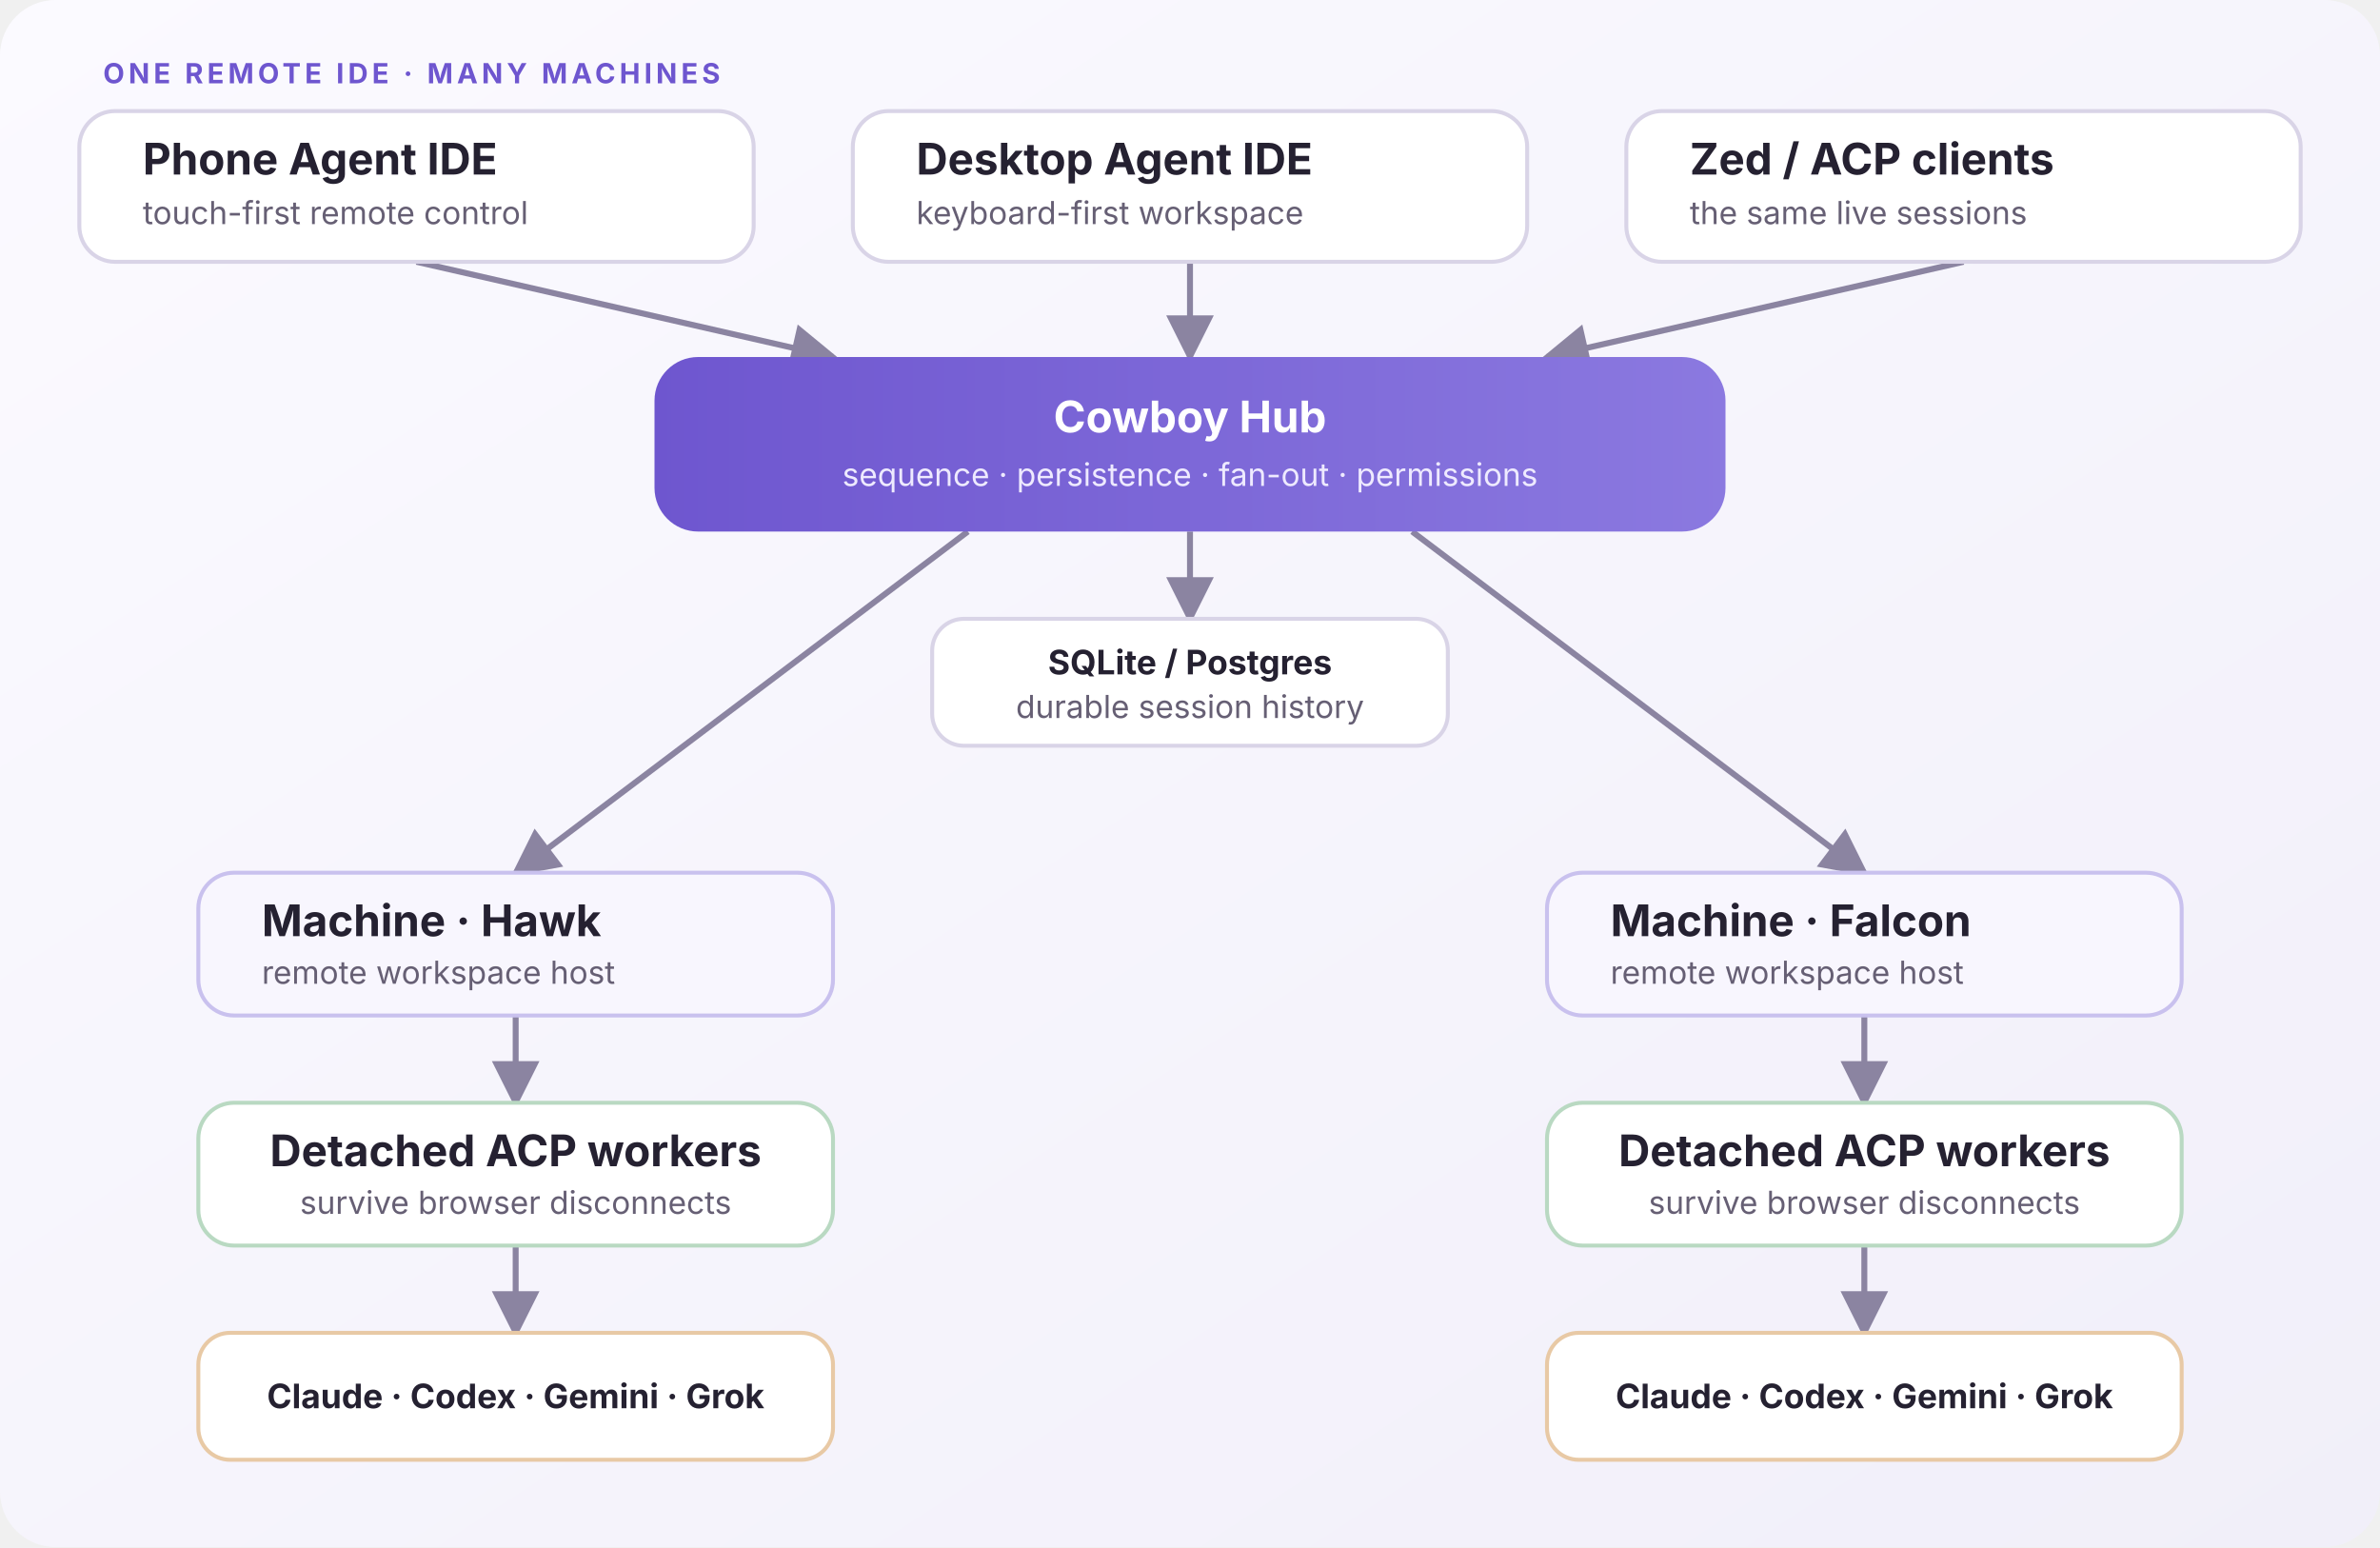
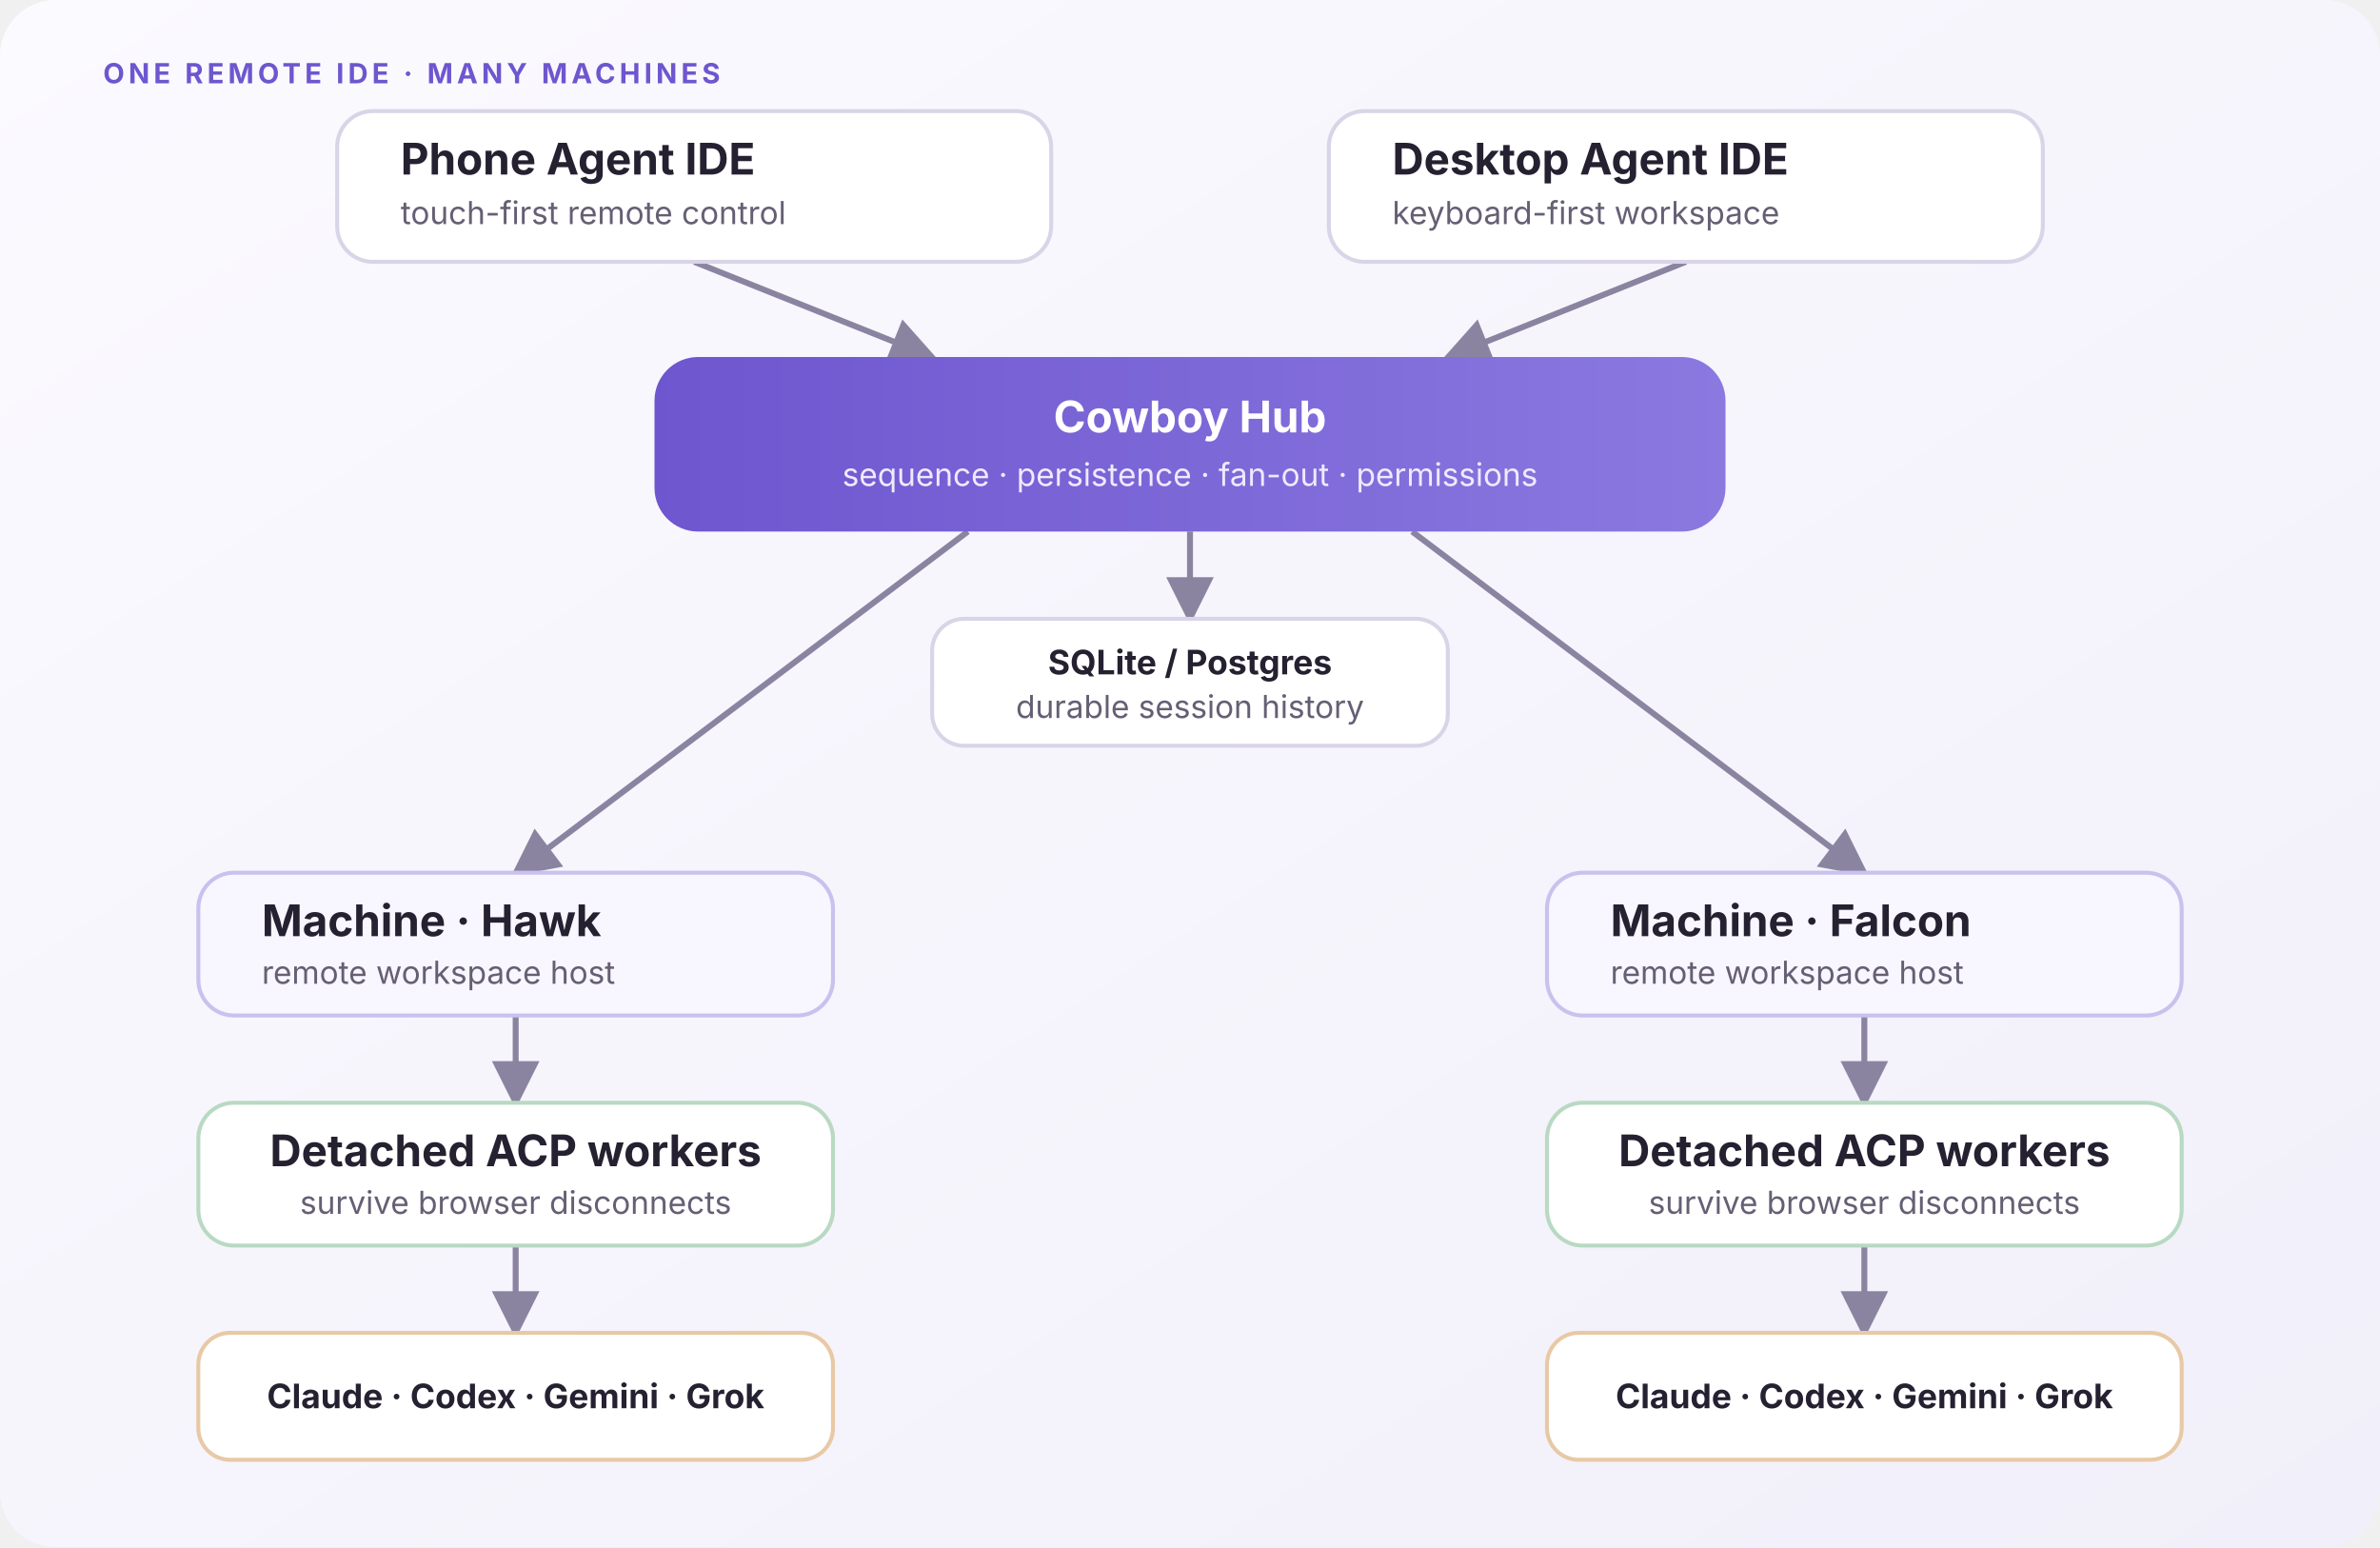
<svg xmlns="http://www.w3.org/2000/svg" viewBox="0 0 1200 780" role="img" aria-labelledby="title desc">
  <defs>
    <linearGradient id="canvas" x1="0" x2="1" y1="0" y2="1">
      <stop offset="0" stop-color="#fbfaff" />
      <stop offset="1" stop-color="#f1eff9" />
    </linearGradient>
    <linearGradient id="hub" x1="0" x2="1">
      <stop offset="0" stop-color="#6e56cf" />
      <stop offset="1" stop-color="#8b79e0" />
    </linearGradient>
    <marker id="arrow" markerHeight="8" markerWidth="8" orient="auto-start-reverse" refX="7" refY="4" viewBox="0 0 8 8">
      <path d="M0 0 8 4 0 8Z" fill="#8b84a1" />
    </marker>
    <style>
      .eyebrow { fill: #6e56cf; font: 700 14px -apple-system, BlinkMacSystemFont, "Segoe UI", sans-serif; letter-spacing: 2px; }
      .label { fill: #252131; font: 700 22px -apple-system, BlinkMacSystemFont, "Segoe UI", sans-serif; }
      .sub { fill: #665f74; font: 400 16px -apple-system, BlinkMacSystemFont, "Segoe UI", sans-serif; }
      .box { fill: #fff; stroke: #d9d4e7; stroke-width: 2; }
      .machine { fill: #f8f6fe; stroke: #c9c1ee; stroke-width: 2; }
      .worker { fill: #fff; stroke: #b9d9c2; stroke-width: 2; }
      .provider { fill: #fff; stroke: #e8c9a5; stroke-width: 2; }
      .small-label { font-size: 17px; }
      .on-hub { fill: #fff; }
      .on-hub-sub { fill: #eeeaff; }
      .line { fill: none; stroke: #8b84a1; stroke-width: 3; marker-end: url(#arrow); }
    </style>
  </defs>
  <rect width="1200" height="780" rx="28" fill="url(#canvas)" />
  <text x="52" y="42" class="eyebrow">ONE REMOTE IDE · MANY MACHINES</text>
-   <path class="line" d="M210 132 420 180" />
-   <path class="line" d="M600 132v48" />
-   <path class="line" d="M990 132 780 180" />
+   <path class="line" d="M350 132 470 180" />
+   <path class="line" d="M850 132 730 180" />
  <path class="line" d="M600 268v44" />
  <path class="line" d="M488 268 260 440" />
  <path class="line" d="M712 268 940 440" />
  <path class="line" d="M260 512v44" />
  <path class="line" d="M940 512v44" />
  <path class="line" d="M260 628v44" />
  <path class="line" d="M940 628v44" />
  <g>
-     <rect class="box" x="40" y="56" width="340" height="76" rx="18" />
-     <text x="72" y="88" class="label">Phone Agent IDE</text>
-     <text x="72" y="113" class="sub">touch-first remote control</text>
+     <rect class="box" x="170" y="56" width="360" height="76" rx="18" />
+     <text x="202" y="88" class="label">Phone Agent IDE</text>
+     <text x="202" y="113" class="sub">touch-first remote control</text>
  </g>
  <g>
-     <rect class="box" x="430" y="56" width="340" height="76" rx="18" />
-     <text x="462" y="88" class="label">Desktop Agent IDE</text>
-     <text x="462" y="113" class="sub">keyboard-first workspace</text>
-   </g>
-   <g>
-     <rect class="box" x="820" y="56" width="340" height="76" rx="18" />
-     <text x="852" y="88" class="label">Zed / ACP clients</text>
-     <text x="852" y="113" class="sub">the same live sessions</text>
+     <rect class="box" x="670" y="56" width="360" height="76" rx="18" />
+     <text x="702" y="88" class="label">Desktop Agent IDE</text>
+     <text x="702" y="113" class="sub">keyboard-first workspace</text>
  </g>
  <g>
    <rect x="330" y="180" width="540" height="88" rx="22" fill="url(#hub)" />
    <text x="600" y="218" text-anchor="middle" class="label on-hub">Cowboy Hub</text>
    <text x="600" y="245" text-anchor="middle" class="sub on-hub-sub">sequence · persistence · fan-out · permissions</text>
  </g>
  <g>
    <rect class="box" x="470" y="312" width="260" height="64" rx="16" />
    <text x="600" y="340" text-anchor="middle" class="label small-label">SQLite / Postgres</text>
    <text x="600" y="362" text-anchor="middle" class="sub">durable session history</text>
  </g>
  <g>
    <rect class="machine" x="100" y="440" width="320" height="72" rx="18" />
    <text x="132" y="472" class="label">Machine · Hawk</text>
    <text x="132" y="496" class="sub">remote workspace host</text>
  </g>
  <g>
    <rect class="machine" x="780" y="440" width="320" height="72" rx="18" />
    <text x="812" y="472" class="label">Machine · Falcon</text>
    <text x="812" y="496" class="sub">remote workspace host</text>
  </g>
  <g>
    <rect class="worker" x="100" y="556" width="320" height="72" rx="18" />
    <text x="260" y="588" text-anchor="middle" class="label">Detached ACP workers</text>
    <text x="260" y="612" text-anchor="middle" class="sub">survive browser disconnects</text>
  </g>
  <g>
    <rect class="worker" x="780" y="556" width="320" height="72" rx="18" />
    <text x="940" y="588" text-anchor="middle" class="label">Detached ACP workers</text>
    <text x="940" y="612" text-anchor="middle" class="sub">survive browser disconnects</text>
  </g>
  <g>
    <rect class="provider" x="100" y="672" width="320" height="64" rx="16" />
    <text x="260" y="710" text-anchor="middle" class="label small-label">Claude · Codex · Gemini · Grok</text>
  </g>
  <g>
    <rect class="provider" x="780" y="672" width="320" height="64" rx="16" />
    <text x="940" y="710" text-anchor="middle" class="label small-label">Claude · Codex · Gemini · Grok</text>
  </g>
</svg>
